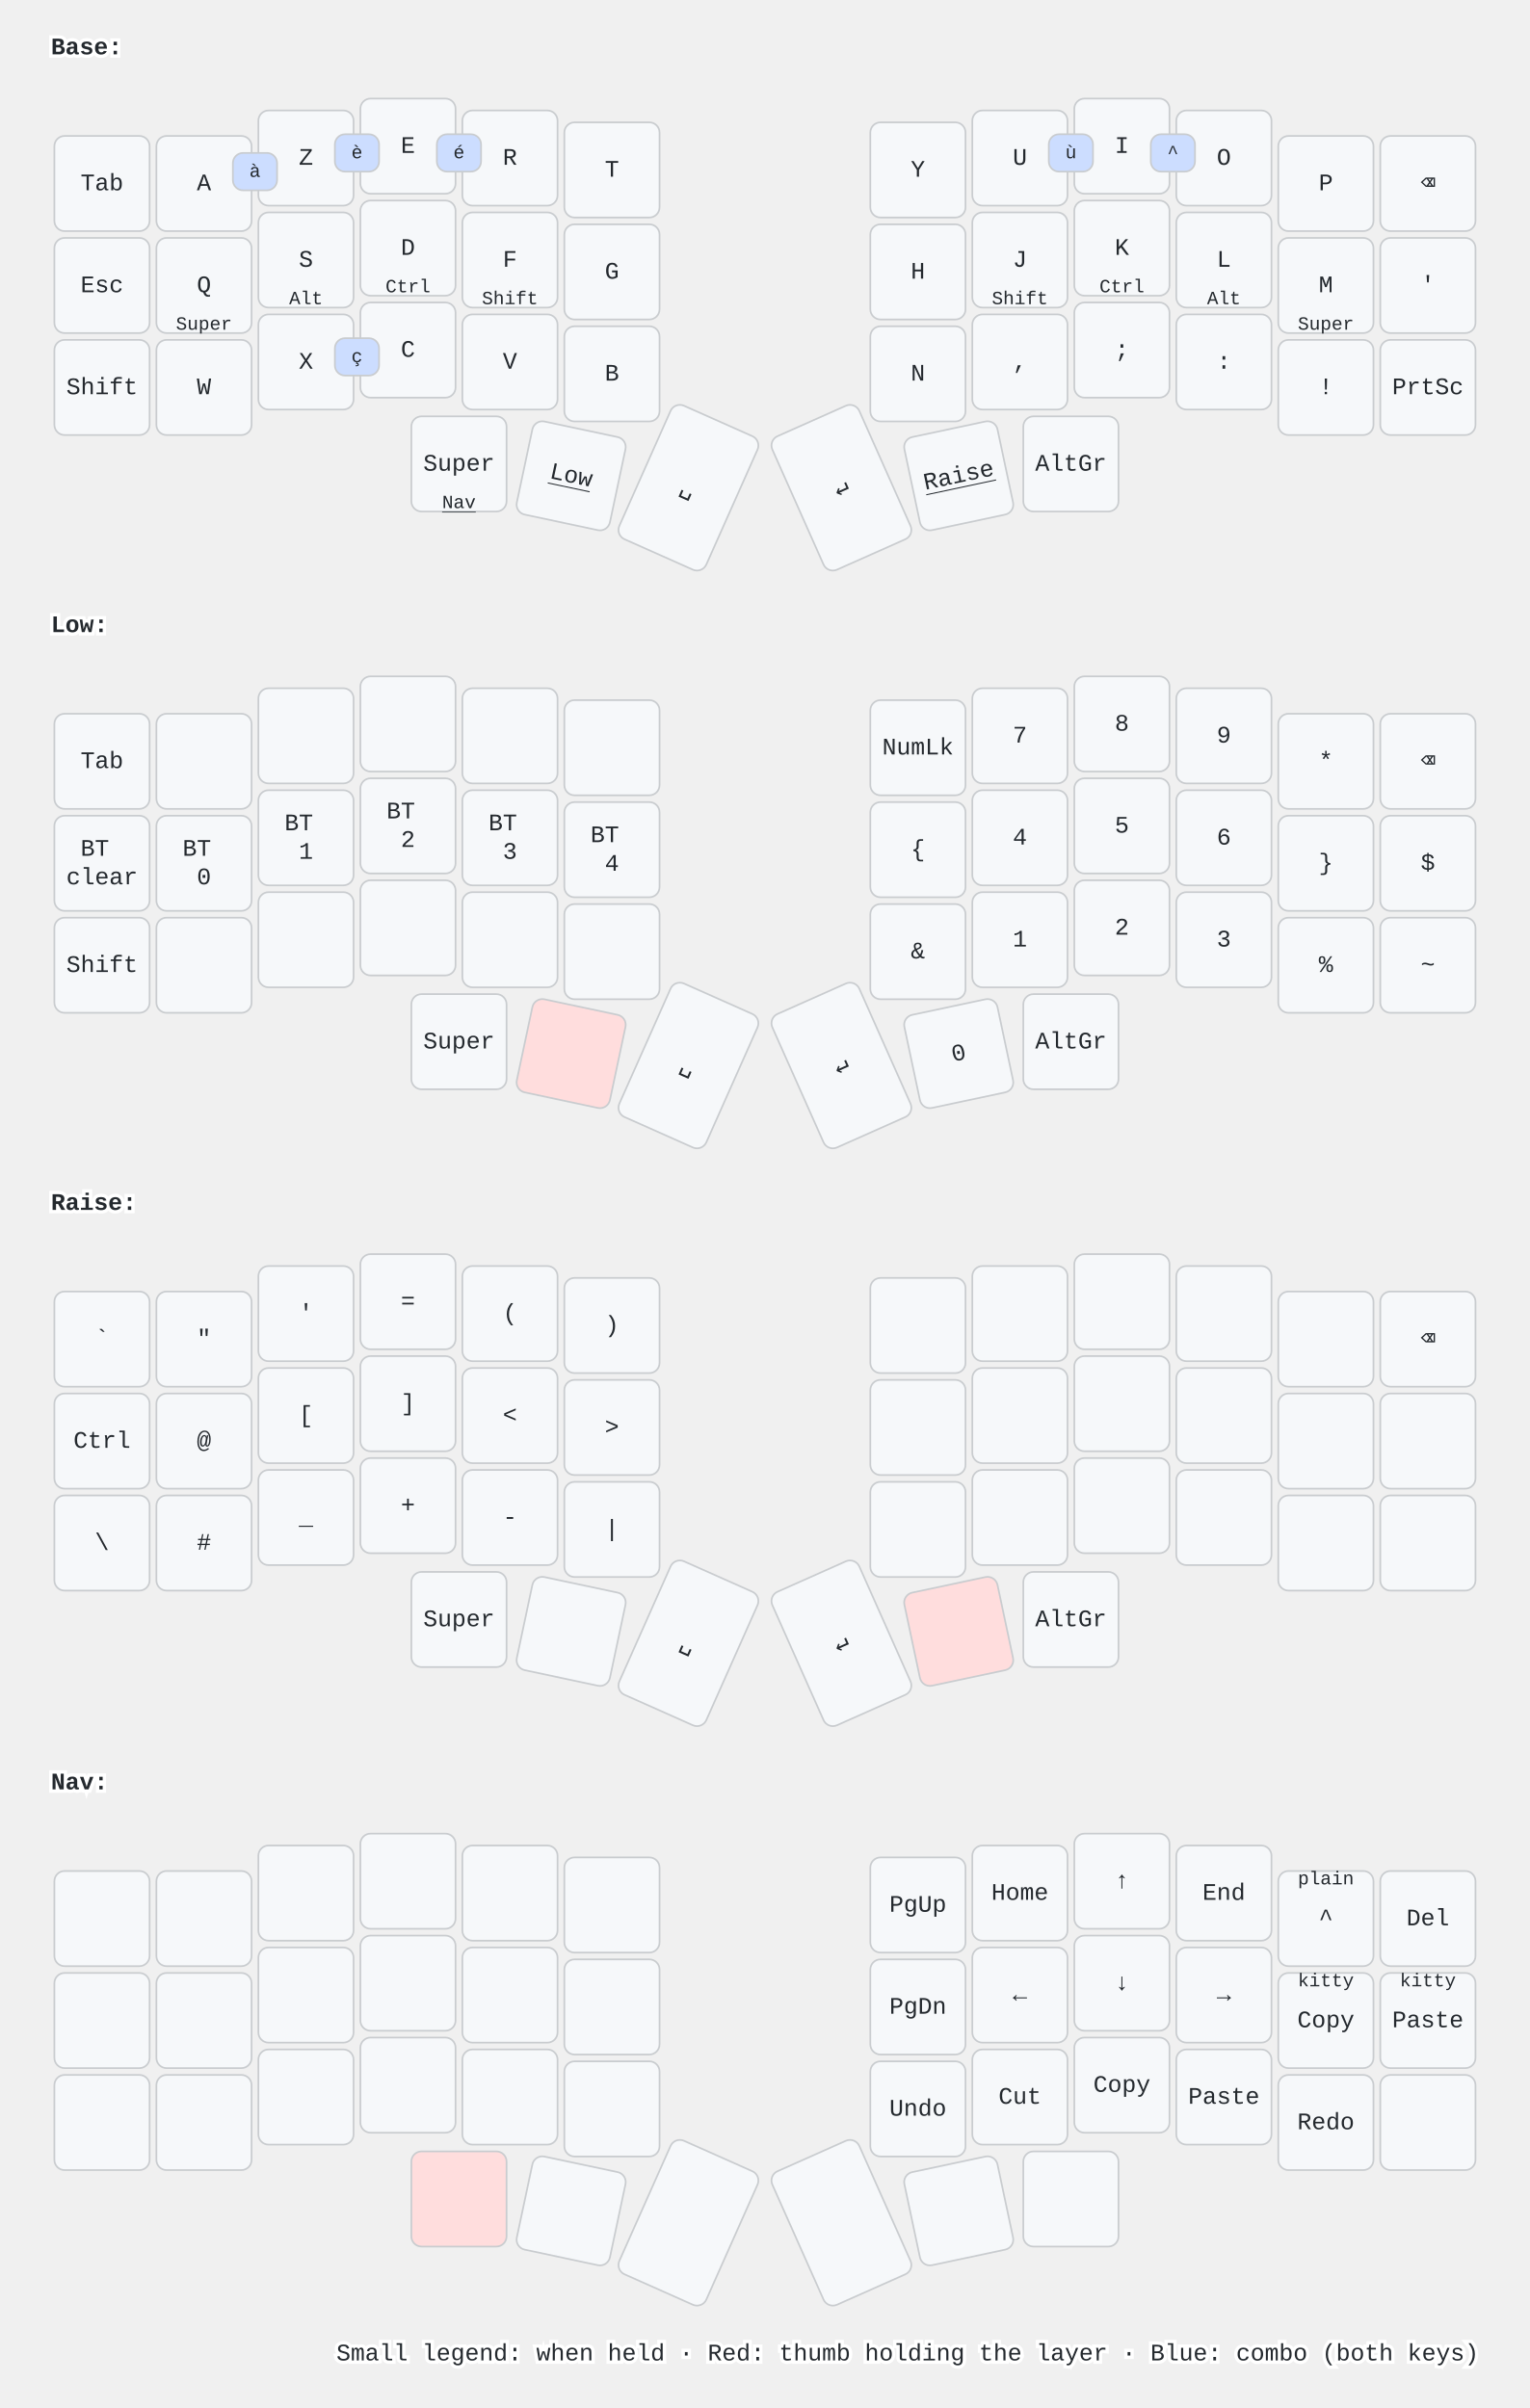
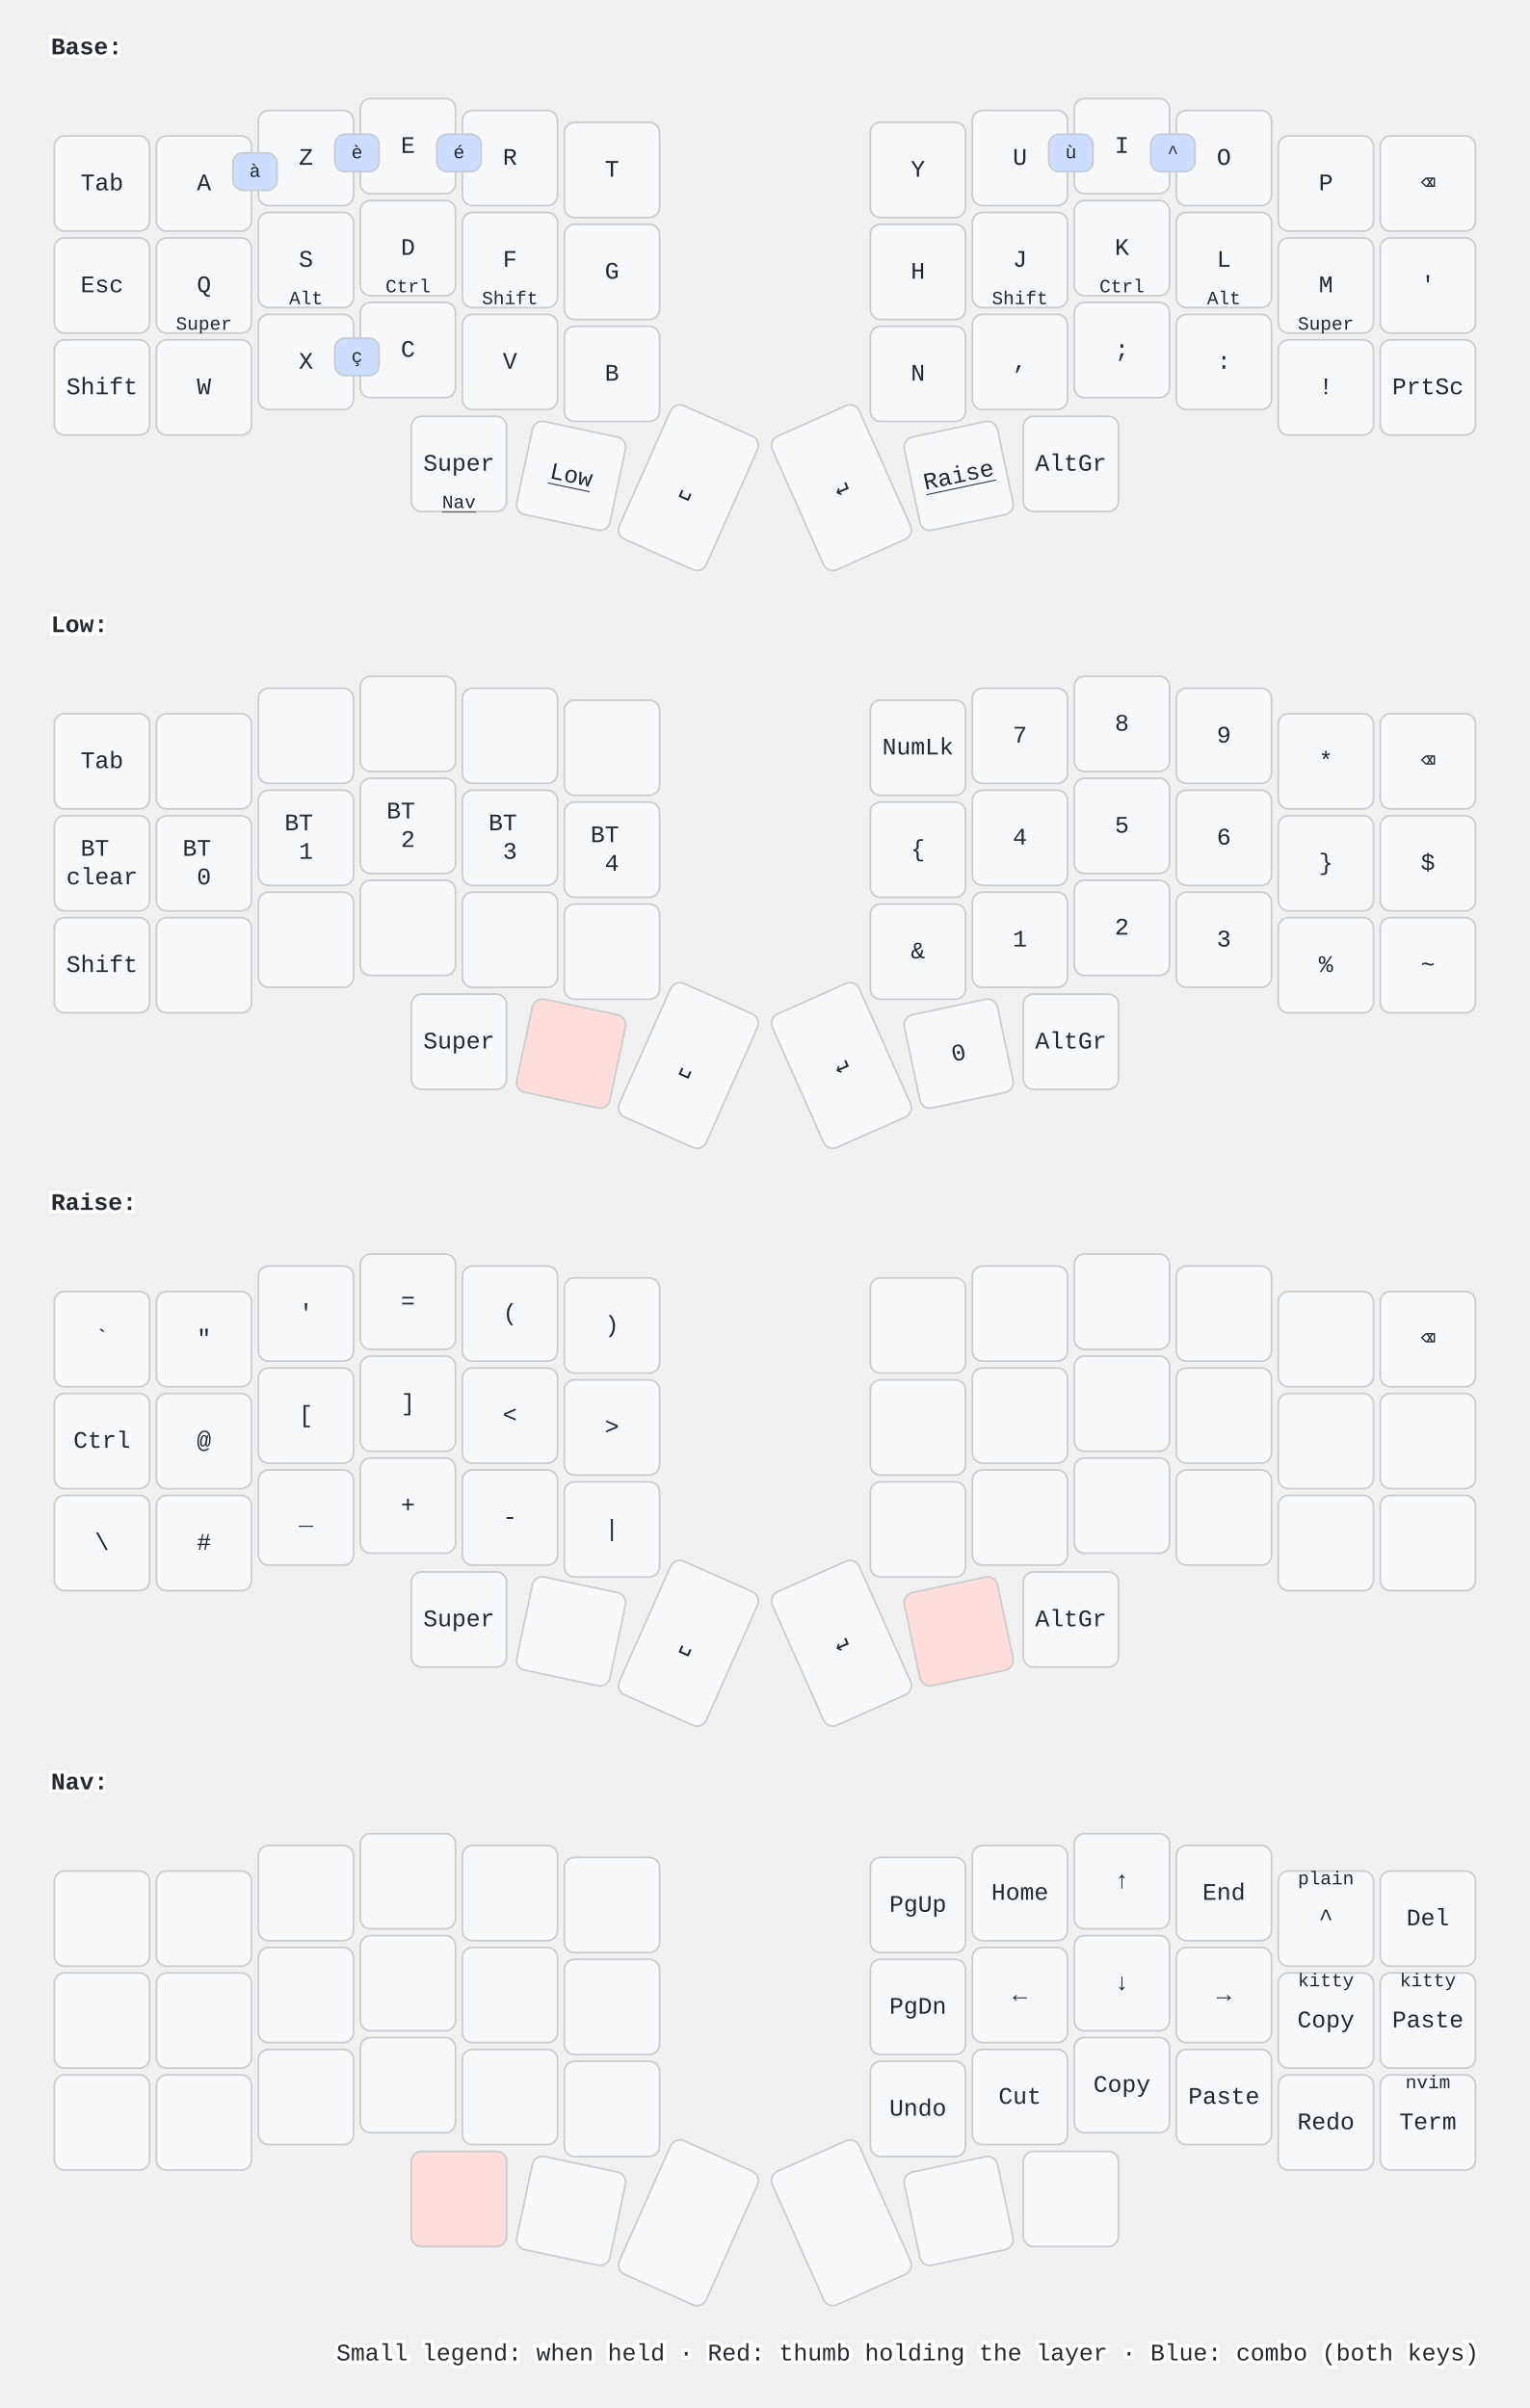
<svg xmlns="http://www.w3.org/2000/svg" width="900" height="1417" viewBox="0 0 900 1417" class="keymap">
  <style>/* inherit to force styles through use tags */
svg path {
    fill: inherit;
}

/* font and background color specifications */
svg.keymap {
    font-family: SFMono-Regular,Consolas,Liberation Mono,Menlo,monospace;
    font-size: 14px;
    font-kerning: normal;
    text-rendering: optimizeLegibility;
    fill: #24292e;
}

/* default key styling */
rect.key {
    fill: #f6f8fa;
}

rect.key, rect.combo {
    stroke: #c9cccf;
    stroke-width: 1;
}

/* default key side styling, only used is draw_key_sides is set */
rect.side {
    filter: brightness(90%);
}

/* color accent for combo boxes */
rect.combo, rect.combo-separate {
    fill: #cdf;
}

/* color accent for held keys */
rect.held, rect.combo.held {
    fill: #fdd;
}

/* color accent for ghost (optional) keys */
rect.ghost, rect.combo.ghost {
    stroke-dasharray: 4, 4;
    stroke-width: 2;
}

text {
    text-anchor: middle;
    dominant-baseline: middle;
}

/* styling for layer labels */
text.label {
    font-weight: bold;
    text-anchor: start;
    stroke: white;
    stroke-width: 4;
    paint-order: stroke;
}

/* styling for optional footer */
text.footer {
    text-anchor: end;
    dominant-baseline: auto;
    stroke: white;
    stroke-width: 4;
    paint-order: stroke;
}

/* styling for combo tap, and key non-tap label text */
text.combo, text.hold, text.shifted, text.left, text.right, text.tl, text.tr, text.bl, text.br {
    font-size: 11px;
}

text.hold, text.bl, text.br {
    text-anchor: middle;
    dominant-baseline: auto;
}

text.shifted, text.tl, text.tr {
    text-anchor: middle;
    dominant-baseline: hanging;
}

text.left, text.tl, text.bl {
    text-anchor: start;
}

text.right, text.tr, text.br {
    text-anchor: end;
}

text.layer-activator {
    text-decoration: underline;
}

/* styling for hold/shifted label text in combo box */
text.combo.hold, text.combo.shifted, text.combo.left, text.combo.right {
    font-size: 8px;
}

/* lighter symbol for transparent keys */
text.trans {
    fill: #7b7e81;
}

/* styling for combo dendrons */
path.combo {
    stroke-width: 1;
    stroke: gray;
    fill: none;
}

/* Start Tabler Icons Cleanup */
/* cannot use height/width with glyphs */
.icon-tabler &gt; path {
    fill: inherit;
    stroke: inherit;
    stroke-width: 2;
}
/* hide tabler's default box */
.icon-tabler &gt; path[stroke="none"][fill="none"] {
    visibility: hidden;
}
/* End Tabler Icons Cleanup */

@media (prefers-color-scheme: dark) {
svg.keymap { fill: #d1d6db; }
rect.key { fill: #3f4750; }
rect.key, rect.combo { stroke: #60666c; }
rect.combo, rect.combo-separate { fill: #1f3d7a; }
rect.held, rect.combo.held { fill: #854747; }
text.label, text.footer { stroke: black; }
text.trans { fill: #7e8184; }
path.combo { stroke: #7f7f7f; }

}</style>
  <g transform="translate(30, 0)" class="layer-Base">
    <text x="0" y="28" class="label" id="Base">Base:</text>
    <g transform="translate(0, 56)">
      <g transform="translate(30, 52)" class="key keypos-0">
        <rect rx="6" ry="6" x="-28" y="-28" width="56" height="56" class="key" />
        <text x="0" y="0" class="key tap">Tab</text>
      </g>
      <g transform="translate(90, 52)" class="key keypos-1">
        <rect rx="6" ry="6" x="-28" y="-28" width="56" height="56" class="key" />
        <text x="0" y="0" class="key tap">A</text>
      </g>
      <g transform="translate(150, 37)" class="key keypos-2">
        <rect rx="6" ry="6" x="-28" y="-28" width="56" height="56" class="key" />
        <text x="0" y="0" class="key tap">Z</text>
      </g>
      <g transform="translate(210, 30)" class="key keypos-3">
        <rect rx="6" ry="6" x="-28" y="-28" width="56" height="56" class="key" />
        <text x="0" y="0" class="key tap">E</text>
      </g>
      <g transform="translate(270, 37)" class="key keypos-4">
        <rect rx="6" ry="6" x="-28" y="-28" width="56" height="56" class="key" />
        <text x="0" y="0" class="key tap">R</text>
      </g>
      <g transform="translate(330, 44)" class="key keypos-5">
        <rect rx="6" ry="6" x="-28" y="-28" width="56" height="56" class="key" />
        <text x="0" y="0" class="key tap">T</text>
      </g>
      <g transform="translate(510, 44)" class="key keypos-6">
        <rect rx="6" ry="6" x="-28" y="-28" width="56" height="56" class="key" />
        <text x="0" y="0" class="key tap">Y</text>
      </g>
      <g transform="translate(570, 37)" class="key keypos-7">
        <rect rx="6" ry="6" x="-28" y="-28" width="56" height="56" class="key" />
        <text x="0" y="0" class="key tap">U</text>
      </g>
      <g transform="translate(630, 30)" class="key keypos-8">
        <rect rx="6" ry="6" x="-28" y="-28" width="56" height="56" class="key" />
        <text x="0" y="0" class="key tap">I</text>
      </g>
      <g transform="translate(690, 37)" class="key keypos-9">
        <rect rx="6" ry="6" x="-28" y="-28" width="56" height="56" class="key" />
        <text x="0" y="0" class="key tap">O</text>
      </g>
      <g transform="translate(750, 52)" class="key keypos-10">
        <rect rx="6" ry="6" x="-28" y="-28" width="56" height="56" class="key" />
        <text x="0" y="0" class="key tap">P</text>
      </g>
      <g transform="translate(810, 52)" class="key keypos-11">
        <rect rx="6" ry="6" x="-28" y="-28" width="56" height="56" class="key" />
        <text x="0" y="0" class="key tap">⌫</text>
      </g>
      <g transform="translate(30, 112)" class="key keypos-12">
        <rect rx="6" ry="6" x="-28" y="-28" width="56" height="56" class="key" />
        <text x="0" y="0" class="key tap">Esc</text>
      </g>
      <g transform="translate(90, 112)" class="key keypos-13">
        <rect rx="6" ry="6" x="-28" y="-28" width="56" height="56" class="key" />
        <text x="0" y="0" class="key tap">Q</text>
        <text x="0" y="26" class="key hold">Super</text>
      </g>
      <g transform="translate(150, 97)" class="key keypos-14">
        <rect rx="6" ry="6" x="-28" y="-28" width="56" height="56" class="key" />
        <text x="0" y="0" class="key tap">S</text>
        <text x="0" y="26" class="key hold">Alt</text>
      </g>
      <g transform="translate(210, 90)" class="key keypos-15">
        <rect rx="6" ry="6" x="-28" y="-28" width="56" height="56" class="key" />
        <text x="0" y="0" class="key tap">D</text>
        <text x="0" y="26" class="key hold">Ctrl</text>
      </g>
      <g transform="translate(270, 97)" class="key keypos-16">
        <rect rx="6" ry="6" x="-28" y="-28" width="56" height="56" class="key" />
        <text x="0" y="0" class="key tap">F</text>
        <text x="0" y="26" class="key hold">Shift</text>
      </g>
      <g transform="translate(330, 104)" class="key keypos-17">
        <rect rx="6" ry="6" x="-28" y="-28" width="56" height="56" class="key" />
        <text x="0" y="0" class="key tap">G</text>
      </g>
      <g transform="translate(510, 104)" class="key keypos-18">
        <rect rx="6" ry="6" x="-28" y="-28" width="56" height="56" class="key" />
        <text x="0" y="0" class="key tap">H</text>
      </g>
      <g transform="translate(570, 97)" class="key keypos-19">
        <rect rx="6" ry="6" x="-28" y="-28" width="56" height="56" class="key" />
        <text x="0" y="0" class="key tap">J</text>
        <text x="0" y="26" class="key hold">Shift</text>
      </g>
      <g transform="translate(630, 90)" class="key keypos-20">
        <rect rx="6" ry="6" x="-28" y="-28" width="56" height="56" class="key" />
        <text x="0" y="0" class="key tap">K</text>
        <text x="0" y="26" class="key hold">Ctrl</text>
      </g>
      <g transform="translate(690, 97)" class="key keypos-21">
        <rect rx="6" ry="6" x="-28" y="-28" width="56" height="56" class="key" />
        <text x="0" y="0" class="key tap">L</text>
        <text x="0" y="26" class="key hold">Alt</text>
      </g>
      <g transform="translate(750, 112)" class="key keypos-22">
        <rect rx="6" ry="6" x="-28" y="-28" width="56" height="56" class="key" />
        <text x="0" y="0" class="key tap">M</text>
        <text x="0" y="26" class="key hold">Super</text>
      </g>
      <g transform="translate(810, 112)" class="key keypos-23">
        <rect rx="6" ry="6" x="-28" y="-28" width="56" height="56" class="key" />
        <text x="0" y="0" class="key tap">'</text>
      </g>
      <g transform="translate(30, 172)" class="key keypos-24">
        <rect rx="6" ry="6" x="-28" y="-28" width="56" height="56" class="key" />
        <text x="0" y="0" class="key tap">Shift</text>
      </g>
      <g transform="translate(90, 172)" class="key keypos-25">
        <rect rx="6" ry="6" x="-28" y="-28" width="56" height="56" class="key" />
        <text x="0" y="0" class="key tap">W</text>
      </g>
      <g transform="translate(150, 157)" class="key keypos-26">
        <rect rx="6" ry="6" x="-28" y="-28" width="56" height="56" class="key" />
        <text x="0" y="0" class="key tap">X</text>
      </g>
      <g transform="translate(210, 150)" class="key keypos-27">
        <rect rx="6" ry="6" x="-28" y="-28" width="56" height="56" class="key" />
        <text x="0" y="0" class="key tap">C</text>
      </g>
      <g transform="translate(270, 157)" class="key keypos-28">
        <rect rx="6" ry="6" x="-28" y="-28" width="56" height="56" class="key" />
        <text x="0" y="0" class="key tap">V</text>
      </g>
      <g transform="translate(330, 164)" class="key keypos-29">
        <rect rx="6" ry="6" x="-28" y="-28" width="56" height="56" class="key" />
        <text x="0" y="0" class="key tap">B</text>
      </g>
      <g transform="translate(510, 164)" class="key keypos-30">
        <rect rx="6" ry="6" x="-28" y="-28" width="56" height="56" class="key" />
        <text x="0" y="0" class="key tap">N</text>
      </g>
      <g transform="translate(570, 157)" class="key keypos-31">
        <rect rx="6" ry="6" x="-28" y="-28" width="56" height="56" class="key" />
        <text x="0" y="0" class="key tap">,</text>
      </g>
      <g transform="translate(630, 150)" class="key keypos-32">
        <rect rx="6" ry="6" x="-28" y="-28" width="56" height="56" class="key" />
        <text x="0" y="0" class="key tap">;</text>
      </g>
      <g transform="translate(690, 157)" class="key keypos-33">
        <rect rx="6" ry="6" x="-28" y="-28" width="56" height="56" class="key" />
        <text x="0" y="0" class="key tap">:</text>
      </g>
      <g transform="translate(750, 172)" class="key keypos-34">
        <rect rx="6" ry="6" x="-28" y="-28" width="56" height="56" class="key" />
        <text x="0" y="0" class="key tap">!</text>
      </g>
      <g transform="translate(810, 172)" class="key keypos-35">
        <rect rx="6" ry="6" x="-28" y="-28" width="56" height="56" class="key" />
        <text x="0" y="0" class="key tap">PrtSc</text>
      </g>
      <g transform="translate(240, 217)" class="key keypos-36">
        <rect rx="6" ry="6" x="-28" y="-28" width="56" height="56" class="key" />
        <text x="0" y="0" class="key tap">Super</text>
        <a href="#Nav">
          <text x="0" y="26" class="key hold layer-activator">Nav</text>
        </a>
      </g>
      <g transform="translate(306, 224) rotate(12.0)" class="key keypos-37">
        <rect rx="6" ry="6" x="-28" y="-28" width="56" height="56" class="key" />
        <a href="#Low">
          <text x="0" y="0" class="key tap layer-activator">Low</text>
        </a>
      </g>
      <g transform="translate(375, 231) rotate(24.0)" class="key keypos-38">
        <rect rx="6" ry="6" x="-28" y="-43" width="56" height="86" class="key" />
        <text x="0" y="0" class="key tap">␣</text>
      </g>
      <g transform="translate(465, 231) rotate(-24.0)" class="key keypos-39">
        <rect rx="6" ry="6" x="-28" y="-43" width="56" height="86" class="key" />
        <text x="0" y="0" class="key tap">↵</text>
      </g>
      <g transform="translate(534, 224) rotate(-12.0)" class="key keypos-40">
        <rect rx="6" ry="6" x="-28" y="-28" width="56" height="56" class="key" />
        <a href="#Raise">
          <text x="0" y="0" class="key tap layer-activator">Raise</text>
        </a>
      </g>
      <g transform="translate(600, 217)" class="key keypos-41">
        <rect rx="6" ry="6" x="-28" y="-28" width="56" height="56" class="key" />
        <text x="0" y="0" class="key tap">AltGr</text>
      </g>
      <g class="combo combopos-0">
        <rect rx="6" ry="6" x="227" y="23" width="26" height="22" class="combo" />
        <text x="240" y="34" class="combo tap">é</text>
      </g>
      <g class="combo combopos-1">
        <rect rx="6" ry="6" x="167" y="23" width="26" height="22" class="combo" />
        <text x="180" y="34" class="combo tap">è</text>
      </g>
      <g class="combo combopos-2">
        <rect rx="6" ry="6" x="107" y="34" width="26" height="22" class="combo" />
        <text x="120" y="45" class="combo tap">à</text>
      </g>
      <g class="combo combopos-3">
        <rect rx="6" ry="6" x="167" y="143" width="26" height="22" class="combo" />
        <text x="180" y="154" class="combo tap">ç</text>
      </g>
      <g class="combo combopos-4">
        <rect rx="6" ry="6" x="587" y="23" width="26" height="22" class="combo" />
        <text x="600" y="34" class="combo tap">ù</text>
      </g>
      <g class="combo combopos-5">
        <rect rx="6" ry="6" x="647" y="23" width="26" height="22" class="combo" />
        <text x="660" y="34" class="combo tap">^</text>
      </g>
    </g>
  </g>
  <g transform="translate(30, 340)" class="layer-Low">
    <text x="0" y="28" class="label" id="Low">Low:</text>
    <g transform="translate(0, 56)">
      <g transform="translate(30, 52)" class="key keypos-0">
        <rect rx="6" ry="6" x="-28" y="-28" width="56" height="56" class="key" />
        <text x="0" y="0" class="key tap">Tab</text>
      </g>
      <g transform="translate(90, 52)" class="key trans keypos-1">
        <rect rx="6" ry="6" x="-28" y="-28" width="56" height="56" class="key trans" />
      </g>
      <g transform="translate(150, 37)" class="key trans keypos-2">
        <rect rx="6" ry="6" x="-28" y="-28" width="56" height="56" class="key trans" />
      </g>
      <g transform="translate(210, 30)" class="key trans keypos-3">
        <rect rx="6" ry="6" x="-28" y="-28" width="56" height="56" class="key trans" />
      </g>
      <g transform="translate(270, 37)" class="key trans keypos-4">
        <rect rx="6" ry="6" x="-28" y="-28" width="56" height="56" class="key trans" />
      </g>
      <g transform="translate(330, 44)" class="key trans keypos-5">
        <rect rx="6" ry="6" x="-28" y="-28" width="56" height="56" class="key trans" />
      </g>
      <g transform="translate(510, 44)" class="key keypos-6">
        <rect rx="6" ry="6" x="-28" y="-28" width="56" height="56" class="key" />
        <text x="0" y="0" class="key tap">NumLk</text>
      </g>
      <g transform="translate(570, 37)" class="key keypos-7">
        <rect rx="6" ry="6" x="-28" y="-28" width="56" height="56" class="key" />
        <text x="0" y="0" class="key tap">7</text>
      </g>
      <g transform="translate(630, 30)" class="key keypos-8">
        <rect rx="6" ry="6" x="-28" y="-28" width="56" height="56" class="key" />
        <text x="0" y="0" class="key tap">8</text>
      </g>
      <g transform="translate(690, 37)" class="key keypos-9">
        <rect rx="6" ry="6" x="-28" y="-28" width="56" height="56" class="key" />
        <text x="0" y="0" class="key tap">9</text>
      </g>
      <g transform="translate(750, 52)" class="key keypos-10">
        <rect rx="6" ry="6" x="-28" y="-28" width="56" height="56" class="key" />
        <text x="0" y="0" class="key tap">*</text>
      </g>
      <g transform="translate(810, 52)" class="key keypos-11">
        <rect rx="6" ry="6" x="-28" y="-28" width="56" height="56" class="key" />
        <text x="0" y="0" class="key tap">⌫</text>
      </g>
      <g transform="translate(30, 112)" class="key keypos-12">
        <rect rx="6" ry="6" x="-28" y="-28" width="56" height="56" class="key" />
        <text x="0" y="0" class="key tap">
          <tspan x="0" dy="-0.6em">BT</tspan>
          <tspan x="0" dy="1.2em">clear</tspan>
        </text>
      </g>
      <g transform="translate(90, 112)" class="key keypos-13">
        <rect rx="6" ry="6" x="-28" y="-28" width="56" height="56" class="key" />
        <text x="0" y="0" class="key tap">
          <tspan x="0" dy="-0.6em">BT</tspan>
          <tspan x="0" dy="1.2em">0</tspan>
        </text>
      </g>
      <g transform="translate(150, 97)" class="key keypos-14">
        <rect rx="6" ry="6" x="-28" y="-28" width="56" height="56" class="key" />
        <text x="0" y="0" class="key tap">
          <tspan x="0" dy="-0.6em">BT</tspan>
          <tspan x="0" dy="1.2em">1</tspan>
        </text>
      </g>
      <g transform="translate(210, 90)" class="key keypos-15">
        <rect rx="6" ry="6" x="-28" y="-28" width="56" height="56" class="key" />
        <text x="0" y="0" class="key tap">
          <tspan x="0" dy="-0.6em">BT</tspan>
          <tspan x="0" dy="1.2em">2</tspan>
        </text>
      </g>
      <g transform="translate(270, 97)" class="key keypos-16">
        <rect rx="6" ry="6" x="-28" y="-28" width="56" height="56" class="key" />
        <text x="0" y="0" class="key tap">
          <tspan x="0" dy="-0.6em">BT</tspan>
          <tspan x="0" dy="1.2em">3</tspan>
        </text>
      </g>
      <g transform="translate(330, 104)" class="key keypos-17">
        <rect rx="6" ry="6" x="-28" y="-28" width="56" height="56" class="key" />
        <text x="0" y="0" class="key tap">
          <tspan x="0" dy="-0.6em">BT</tspan>
          <tspan x="0" dy="1.2em">4</tspan>
        </text>
      </g>
      <g transform="translate(510, 104)" class="key keypos-18">
        <rect rx="6" ry="6" x="-28" y="-28" width="56" height="56" class="key" />
        <text x="0" y="0" class="key tap">{</text>
      </g>
      <g transform="translate(570, 97)" class="key keypos-19">
        <rect rx="6" ry="6" x="-28" y="-28" width="56" height="56" class="key" />
        <text x="0" y="0" class="key tap">4</text>
      </g>
      <g transform="translate(630, 90)" class="key keypos-20">
        <rect rx="6" ry="6" x="-28" y="-28" width="56" height="56" class="key" />
        <text x="0" y="0" class="key tap">5</text>
      </g>
      <g transform="translate(690, 97)" class="key keypos-21">
        <rect rx="6" ry="6" x="-28" y="-28" width="56" height="56" class="key" />
        <text x="0" y="0" class="key tap">6</text>
      </g>
      <g transform="translate(750, 112)" class="key keypos-22">
        <rect rx="6" ry="6" x="-28" y="-28" width="56" height="56" class="key" />
        <text x="0" y="0" class="key tap">}</text>
      </g>
      <g transform="translate(810, 112)" class="key keypos-23">
        <rect rx="6" ry="6" x="-28" y="-28" width="56" height="56" class="key" />
        <text x="0" y="0" class="key tap">$</text>
      </g>
      <g transform="translate(30, 172)" class="key keypos-24">
        <rect rx="6" ry="6" x="-28" y="-28" width="56" height="56" class="key" />
        <text x="0" y="0" class="key tap">Shift</text>
      </g>
      <g transform="translate(90, 172)" class="key trans keypos-25">
        <rect rx="6" ry="6" x="-28" y="-28" width="56" height="56" class="key trans" />
      </g>
      <g transform="translate(150, 157)" class="key trans keypos-26">
        <rect rx="6" ry="6" x="-28" y="-28" width="56" height="56" class="key trans" />
      </g>
      <g transform="translate(210, 150)" class="key trans keypos-27">
        <rect rx="6" ry="6" x="-28" y="-28" width="56" height="56" class="key trans" />
      </g>
      <g transform="translate(270, 157)" class="key trans keypos-28">
        <rect rx="6" ry="6" x="-28" y="-28" width="56" height="56" class="key trans" />
      </g>
      <g transform="translate(330, 164)" class="key trans keypos-29">
        <rect rx="6" ry="6" x="-28" y="-28" width="56" height="56" class="key trans" />
      </g>
      <g transform="translate(510, 164)" class="key keypos-30">
        <rect rx="6" ry="6" x="-28" y="-28" width="56" height="56" class="key" />
        <text x="0" y="0" class="key tap">&amp;</text>
      </g>
      <g transform="translate(570, 157)" class="key keypos-31">
        <rect rx="6" ry="6" x="-28" y="-28" width="56" height="56" class="key" />
        <text x="0" y="0" class="key tap">1</text>
      </g>
      <g transform="translate(630, 150)" class="key keypos-32">
        <rect rx="6" ry="6" x="-28" y="-28" width="56" height="56" class="key" />
        <text x="0" y="0" class="key tap">2</text>
      </g>
      <g transform="translate(690, 157)" class="key keypos-33">
        <rect rx="6" ry="6" x="-28" y="-28" width="56" height="56" class="key" />
        <text x="0" y="0" class="key tap">3</text>
      </g>
      <g transform="translate(750, 172)" class="key keypos-34">
        <rect rx="6" ry="6" x="-28" y="-28" width="56" height="56" class="key" />
        <text x="0" y="0" class="key tap">%</text>
      </g>
      <g transform="translate(810, 172)" class="key keypos-35">
        <rect rx="6" ry="6" x="-28" y="-28" width="56" height="56" class="key" />
        <text x="0" y="0" class="key tap">~</text>
      </g>
      <g transform="translate(240, 217)" class="key keypos-36">
        <rect rx="6" ry="6" x="-28" y="-28" width="56" height="56" class="key" />
        <text x="0" y="0" class="key tap">Super</text>
      </g>
      <g transform="translate(306, 224) rotate(12.0)" class="key held keypos-37">
        <rect rx="6" ry="6" x="-28" y="-28" width="56" height="56" class="key held" />
      </g>
      <g transform="translate(375, 231) rotate(24.0)" class="key keypos-38">
        <rect rx="6" ry="6" x="-28" y="-43" width="56" height="86" class="key" />
        <text x="0" y="0" class="key tap">␣</text>
      </g>
      <g transform="translate(465, 231) rotate(-24.0)" class="key keypos-39">
        <rect rx="6" ry="6" x="-28" y="-43" width="56" height="86" class="key" />
        <text x="0" y="0" class="key tap">↵</text>
      </g>
      <g transform="translate(534, 224) rotate(-12.0)" class="key keypos-40">
        <rect rx="6" ry="6" x="-28" y="-28" width="56" height="56" class="key" />
        <text x="0" y="0" class="key tap">0</text>
      </g>
      <g transform="translate(600, 217)" class="key keypos-41">
        <rect rx="6" ry="6" x="-28" y="-28" width="56" height="56" class="key" />
        <text x="0" y="0" class="key tap">AltGr</text>
      </g>
    </g>
  </g>
  <g transform="translate(30, 680)" class="layer-Raise">
    <text x="0" y="28" class="label" id="Raise">Raise:</text>
    <g transform="translate(0, 56)">
      <g transform="translate(30, 52)" class="key keypos-0">
        <rect rx="6" ry="6" x="-28" y="-28" width="56" height="56" class="key" />
        <text x="0" y="0" class="key tap">`</text>
      </g>
      <g transform="translate(90, 52)" class="key keypos-1">
        <rect rx="6" ry="6" x="-28" y="-28" width="56" height="56" class="key" />
        <text x="0" y="0" class="key tap">"</text>
      </g>
      <g transform="translate(150, 37)" class="key keypos-2">
        <rect rx="6" ry="6" x="-28" y="-28" width="56" height="56" class="key" />
        <text x="0" y="0" class="key tap">'</text>
      </g>
      <g transform="translate(210, 30)" class="key keypos-3">
        <rect rx="6" ry="6" x="-28" y="-28" width="56" height="56" class="key" />
        <text x="0" y="0" class="key tap">=</text>
      </g>
      <g transform="translate(270, 37)" class="key keypos-4">
        <rect rx="6" ry="6" x="-28" y="-28" width="56" height="56" class="key" />
        <text x="0" y="0" class="key tap">(</text>
      </g>
      <g transform="translate(330, 44)" class="key keypos-5">
        <rect rx="6" ry="6" x="-28" y="-28" width="56" height="56" class="key" />
        <text x="0" y="0" class="key tap">)</text>
      </g>
      <g transform="translate(510, 44)" class="key trans keypos-6">
        <rect rx="6" ry="6" x="-28" y="-28" width="56" height="56" class="key trans" />
      </g>
      <g transform="translate(570, 37)" class="key trans keypos-7">
        <rect rx="6" ry="6" x="-28" y="-28" width="56" height="56" class="key trans" />
      </g>
      <g transform="translate(630, 30)" class="key trans keypos-8">
        <rect rx="6" ry="6" x="-28" y="-28" width="56" height="56" class="key trans" />
      </g>
      <g transform="translate(690, 37)" class="key trans keypos-9">
        <rect rx="6" ry="6" x="-28" y="-28" width="56" height="56" class="key trans" />
      </g>
      <g transform="translate(750, 52)" class="key trans keypos-10">
        <rect rx="6" ry="6" x="-28" y="-28" width="56" height="56" class="key trans" />
      </g>
      <g transform="translate(810, 52)" class="key keypos-11">
        <rect rx="6" ry="6" x="-28" y="-28" width="56" height="56" class="key" />
        <text x="0" y="0" class="key tap">⌫</text>
      </g>
      <g transform="translate(30, 112)" class="key keypos-12">
        <rect rx="6" ry="6" x="-28" y="-28" width="56" height="56" class="key" />
        <text x="0" y="0" class="key tap">Ctrl</text>
      </g>
      <g transform="translate(90, 112)" class="key keypos-13">
        <rect rx="6" ry="6" x="-28" y="-28" width="56" height="56" class="key" />
        <text x="0" y="0" class="key tap">@</text>
      </g>
      <g transform="translate(150, 97)" class="key keypos-14">
        <rect rx="6" ry="6" x="-28" y="-28" width="56" height="56" class="key" />
        <text x="0" y="0" class="key tap">[</text>
      </g>
      <g transform="translate(210, 90)" class="key keypos-15">
        <rect rx="6" ry="6" x="-28" y="-28" width="56" height="56" class="key" />
        <text x="0" y="0" class="key tap">]</text>
      </g>
      <g transform="translate(270, 97)" class="key keypos-16">
        <rect rx="6" ry="6" x="-28" y="-28" width="56" height="56" class="key" />
        <text x="0" y="0" class="key tap">&lt;</text>
      </g>
      <g transform="translate(330, 104)" class="key keypos-17">
        <rect rx="6" ry="6" x="-28" y="-28" width="56" height="56" class="key" />
        <text x="0" y="0" class="key tap">&gt;</text>
      </g>
      <g transform="translate(510, 104)" class="key trans keypos-18">
        <rect rx="6" ry="6" x="-28" y="-28" width="56" height="56" class="key trans" />
      </g>
      <g transform="translate(570, 97)" class="key trans keypos-19">
        <rect rx="6" ry="6" x="-28" y="-28" width="56" height="56" class="key trans" />
      </g>
      <g transform="translate(630, 90)" class="key trans keypos-20">
        <rect rx="6" ry="6" x="-28" y="-28" width="56" height="56" class="key trans" />
      </g>
      <g transform="translate(690, 97)" class="key trans keypos-21">
        <rect rx="6" ry="6" x="-28" y="-28" width="56" height="56" class="key trans" />
      </g>
      <g transform="translate(750, 112)" class="key trans keypos-22">
        <rect rx="6" ry="6" x="-28" y="-28" width="56" height="56" class="key trans" />
      </g>
      <g transform="translate(810, 112)" class="key trans keypos-23">
        <rect rx="6" ry="6" x="-28" y="-28" width="56" height="56" class="key trans" />
      </g>
      <g transform="translate(30, 172)" class="key keypos-24">
        <rect rx="6" ry="6" x="-28" y="-28" width="56" height="56" class="key" />
        <text x="0" y="0" class="key tap">\</text>
      </g>
      <g transform="translate(90, 172)" class="key keypos-25">
        <rect rx="6" ry="6" x="-28" y="-28" width="56" height="56" class="key" />
        <text x="0" y="0" class="key tap">#</text>
      </g>
      <g transform="translate(150, 157)" class="key keypos-26">
        <rect rx="6" ry="6" x="-28" y="-28" width="56" height="56" class="key" />
        <text x="0" y="0" class="key tap">_</text>
      </g>
      <g transform="translate(210, 150)" class="key keypos-27">
        <rect rx="6" ry="6" x="-28" y="-28" width="56" height="56" class="key" />
        <text x="0" y="0" class="key tap">+</text>
      </g>
      <g transform="translate(270, 157)" class="key keypos-28">
        <rect rx="6" ry="6" x="-28" y="-28" width="56" height="56" class="key" />
        <text x="0" y="0" class="key tap">-</text>
      </g>
      <g transform="translate(330, 164)" class="key keypos-29">
        <rect rx="6" ry="6" x="-28" y="-28" width="56" height="56" class="key" />
        <text x="0" y="0" class="key tap">|</text>
      </g>
      <g transform="translate(510, 164)" class="key trans keypos-30">
        <rect rx="6" ry="6" x="-28" y="-28" width="56" height="56" class="key trans" />
      </g>
      <g transform="translate(570, 157)" class="key trans keypos-31">
        <rect rx="6" ry="6" x="-28" y="-28" width="56" height="56" class="key trans" />
      </g>
      <g transform="translate(630, 150)" class="key trans keypos-32">
        <rect rx="6" ry="6" x="-28" y="-28" width="56" height="56" class="key trans" />
      </g>
      <g transform="translate(690, 157)" class="key trans keypos-33">
        <rect rx="6" ry="6" x="-28" y="-28" width="56" height="56" class="key trans" />
      </g>
      <g transform="translate(750, 172)" class="key trans keypos-34">
        <rect rx="6" ry="6" x="-28" y="-28" width="56" height="56" class="key trans" />
      </g>
      <g transform="translate(810, 172)" class="key trans keypos-35">
        <rect rx="6" ry="6" x="-28" y="-28" width="56" height="56" class="key trans" />
      </g>
      <g transform="translate(240, 217)" class="key keypos-36">
        <rect rx="6" ry="6" x="-28" y="-28" width="56" height="56" class="key" />
        <text x="0" y="0" class="key tap">Super</text>
      </g>
      <g transform="translate(306, 224) rotate(12.0)" class="key trans keypos-37">
        <rect rx="6" ry="6" x="-28" y="-28" width="56" height="56" class="key trans" />
      </g>
      <g transform="translate(375, 231) rotate(24.0)" class="key keypos-38">
        <rect rx="6" ry="6" x="-28" y="-43" width="56" height="86" class="key" />
        <text x="0" y="0" class="key tap">␣</text>
      </g>
      <g transform="translate(465, 231) rotate(-24.0)" class="key keypos-39">
        <rect rx="6" ry="6" x="-28" y="-43" width="56" height="86" class="key" />
        <text x="0" y="0" class="key tap">↵</text>
      </g>
      <g transform="translate(534, 224) rotate(-12.0)" class="key held keypos-40">
        <rect rx="6" ry="6" x="-28" y="-28" width="56" height="56" class="key held" />
      </g>
      <g transform="translate(600, 217)" class="key keypos-41">
        <rect rx="6" ry="6" x="-28" y="-28" width="56" height="56" class="key" />
        <text x="0" y="0" class="key tap">AltGr</text>
      </g>
    </g>
  </g>
  <g transform="translate(30, 1021)" class="layer-Nav">
    <text x="0" y="28" class="label" id="Nav">Nav:</text>
    <g transform="translate(0, 56)">
      <g transform="translate(30, 52)" class="key trans keypos-0">
        <rect rx="6" ry="6" x="-28" y="-28" width="56" height="56" class="key trans" />
      </g>
      <g transform="translate(90, 52)" class="key trans keypos-1">
        <rect rx="6" ry="6" x="-28" y="-28" width="56" height="56" class="key trans" />
      </g>
      <g transform="translate(150, 37)" class="key trans keypos-2">
        <rect rx="6" ry="6" x="-28" y="-28" width="56" height="56" class="key trans" />
      </g>
      <g transform="translate(210, 30)" class="key trans keypos-3">
        <rect rx="6" ry="6" x="-28" y="-28" width="56" height="56" class="key trans" />
      </g>
      <g transform="translate(270, 37)" class="key trans keypos-4">
        <rect rx="6" ry="6" x="-28" y="-28" width="56" height="56" class="key trans" />
      </g>
      <g transform="translate(330, 44)" class="key trans keypos-5">
        <rect rx="6" ry="6" x="-28" y="-28" width="56" height="56" class="key trans" />
      </g>
      <g transform="translate(510, 44)" class="key keypos-6">
        <rect rx="6" ry="6" x="-28" y="-28" width="56" height="56" class="key" />
        <text x="0" y="0" class="key tap">PgUp</text>
      </g>
      <g transform="translate(570, 37)" class="key keypos-7">
        <rect rx="6" ry="6" x="-28" y="-28" width="56" height="56" class="key" />
        <text x="0" y="0" class="key tap">Home</text>
      </g>
      <g transform="translate(630, 30)" class="key keypos-8">
        <rect rx="6" ry="6" x="-28" y="-28" width="56" height="56" class="key" />
        <text x="0" y="0" class="key tap">↑</text>
      </g>
      <g transform="translate(690, 37)" class="key keypos-9">
        <rect rx="6" ry="6" x="-28" y="-28" width="56" height="56" class="key" />
        <text x="0" y="0" class="key tap">End</text>
      </g>
      <g transform="translate(750, 52)" class="key keypos-10">
        <rect rx="6" ry="6" x="-28" y="-28" width="56" height="56" class="key" />
        <text x="0" y="0" class="key tap">^</text>
        <text x="0" y="-26" class="key shifted">plain</text>
      </g>
      <g transform="translate(810, 52)" class="key keypos-11">
        <rect rx="6" ry="6" x="-28" y="-28" width="56" height="56" class="key" />
        <text x="0" y="0" class="key tap">Del</text>
      </g>
      <g transform="translate(30, 112)" class="key trans keypos-12">
        <rect rx="6" ry="6" x="-28" y="-28" width="56" height="56" class="key trans" />
      </g>
      <g transform="translate(90, 112)" class="key trans keypos-13">
        <rect rx="6" ry="6" x="-28" y="-28" width="56" height="56" class="key trans" />
      </g>
      <g transform="translate(150, 97)" class="key trans keypos-14">
        <rect rx="6" ry="6" x="-28" y="-28" width="56" height="56" class="key trans" />
      </g>
      <g transform="translate(210, 90)" class="key trans keypos-15">
        <rect rx="6" ry="6" x="-28" y="-28" width="56" height="56" class="key trans" />
      </g>
      <g transform="translate(270, 97)" class="key trans keypos-16">
        <rect rx="6" ry="6" x="-28" y="-28" width="56" height="56" class="key trans" />
      </g>
      <g transform="translate(330, 104)" class="key trans keypos-17">
        <rect rx="6" ry="6" x="-28" y="-28" width="56" height="56" class="key trans" />
      </g>
      <g transform="translate(510, 104)" class="key keypos-18">
        <rect rx="6" ry="6" x="-28" y="-28" width="56" height="56" class="key" />
        <text x="0" y="0" class="key tap">PgDn</text>
      </g>
      <g transform="translate(570, 97)" class="key keypos-19">
        <rect rx="6" ry="6" x="-28" y="-28" width="56" height="56" class="key" />
        <text x="0" y="0" class="key tap">←</text>
      </g>
      <g transform="translate(630, 90)" class="key keypos-20">
        <rect rx="6" ry="6" x="-28" y="-28" width="56" height="56" class="key" />
        <text x="0" y="0" class="key tap">↓</text>
      </g>
      <g transform="translate(690, 97)" class="key keypos-21">
        <rect rx="6" ry="6" x="-28" y="-28" width="56" height="56" class="key" />
        <text x="0" y="0" class="key tap">→</text>
      </g>
      <g transform="translate(750, 112)" class="key keypos-22">
        <rect rx="6" ry="6" x="-28" y="-28" width="56" height="56" class="key" />
        <text x="0" y="0" class="key tap">Copy</text>
        <text x="0" y="-26" class="key shifted">kitty</text>
      </g>
      <g transform="translate(810, 112)" class="key keypos-23">
        <rect rx="6" ry="6" x="-28" y="-28" width="56" height="56" class="key" />
        <text x="0" y="0" class="key tap">Paste</text>
        <text x="0" y="-26" class="key shifted">kitty</text>
      </g>
      <g transform="translate(30, 172)" class="key trans keypos-24">
        <rect rx="6" ry="6" x="-28" y="-28" width="56" height="56" class="key trans" />
      </g>
      <g transform="translate(90, 172)" class="key trans keypos-25">
        <rect rx="6" ry="6" x="-28" y="-28" width="56" height="56" class="key trans" />
      </g>
      <g transform="translate(150, 157)" class="key trans keypos-26">
        <rect rx="6" ry="6" x="-28" y="-28" width="56" height="56" class="key trans" />
      </g>
      <g transform="translate(210, 150)" class="key trans keypos-27">
        <rect rx="6" ry="6" x="-28" y="-28" width="56" height="56" class="key trans" />
      </g>
      <g transform="translate(270, 157)" class="key trans keypos-28">
        <rect rx="6" ry="6" x="-28" y="-28" width="56" height="56" class="key trans" />
      </g>
      <g transform="translate(330, 164)" class="key trans keypos-29">
        <rect rx="6" ry="6" x="-28" y="-28" width="56" height="56" class="key trans" />
      </g>
      <g transform="translate(510, 164)" class="key keypos-30">
        <rect rx="6" ry="6" x="-28" y="-28" width="56" height="56" class="key" />
        <text x="0" y="0" class="key tap">Undo</text>
      </g>
      <g transform="translate(570, 157)" class="key keypos-31">
        <rect rx="6" ry="6" x="-28" y="-28" width="56" height="56" class="key" />
        <text x="0" y="0" class="key tap">Cut</text>
      </g>
      <g transform="translate(630, 150)" class="key keypos-32">
        <rect rx="6" ry="6" x="-28" y="-28" width="56" height="56" class="key" />
        <text x="0" y="0" class="key tap">Copy</text>
      </g>
      <g transform="translate(690, 157)" class="key keypos-33">
        <rect rx="6" ry="6" x="-28" y="-28" width="56" height="56" class="key" />
        <text x="0" y="0" class="key tap">Paste</text>
      </g>
      <g transform="translate(750, 172)" class="key keypos-34">
        <rect rx="6" ry="6" x="-28" y="-28" width="56" height="56" class="key" />
        <text x="0" y="0" class="key tap">Redo</text>
      </g>
-       <g transform="translate(810, 172)" class="key trans keypos-35">
-         <rect rx="6" ry="6" x="-28" y="-28" width="56" height="56" class="key trans" />
+       <g transform="translate(810, 172)" class="key keypos-35">
+         <rect rx="6" ry="6" x="-28" y="-28" width="56" height="56" class="key" />
+         <text x="0" y="0" class="key tap">Term</text>
+         <text x="0" y="-26" class="key shifted">nvim</text>
      </g>
      <g transform="translate(240, 217)" class="key held keypos-36">
        <rect rx="6" ry="6" x="-28" y="-28" width="56" height="56" class="key held" />
      </g>
      <g transform="translate(306, 224) rotate(12.0)" class="key trans keypos-37">
        <rect rx="6" ry="6" x="-28" y="-28" width="56" height="56" class="key trans" />
      </g>
      <g transform="translate(375, 231) rotate(24.0)" class="key trans keypos-38">
        <rect rx="6" ry="6" x="-28" y="-43" width="56" height="86" class="key trans" />
      </g>
      <g transform="translate(465, 231) rotate(-24.0)" class="key trans keypos-39">
        <rect rx="6" ry="6" x="-28" y="-43" width="56" height="86" class="key trans" />
      </g>
      <g transform="translate(534, 224) rotate(-12.0)" class="key trans keypos-40">
        <rect rx="6" ry="6" x="-28" y="-28" width="56" height="56" class="key trans" />
      </g>
      <g transform="translate(600, 217)" class="key trans keypos-41">
        <rect rx="6" ry="6" x="-28" y="-28" width="56" height="56" class="key trans" />
      </g>
    </g>
  </g>
  <text x="870.0" y="1389.0" class="footer">Small legend: when held · Red: thumb holding the layer · Blue: combo (both keys)</text>
</svg>
